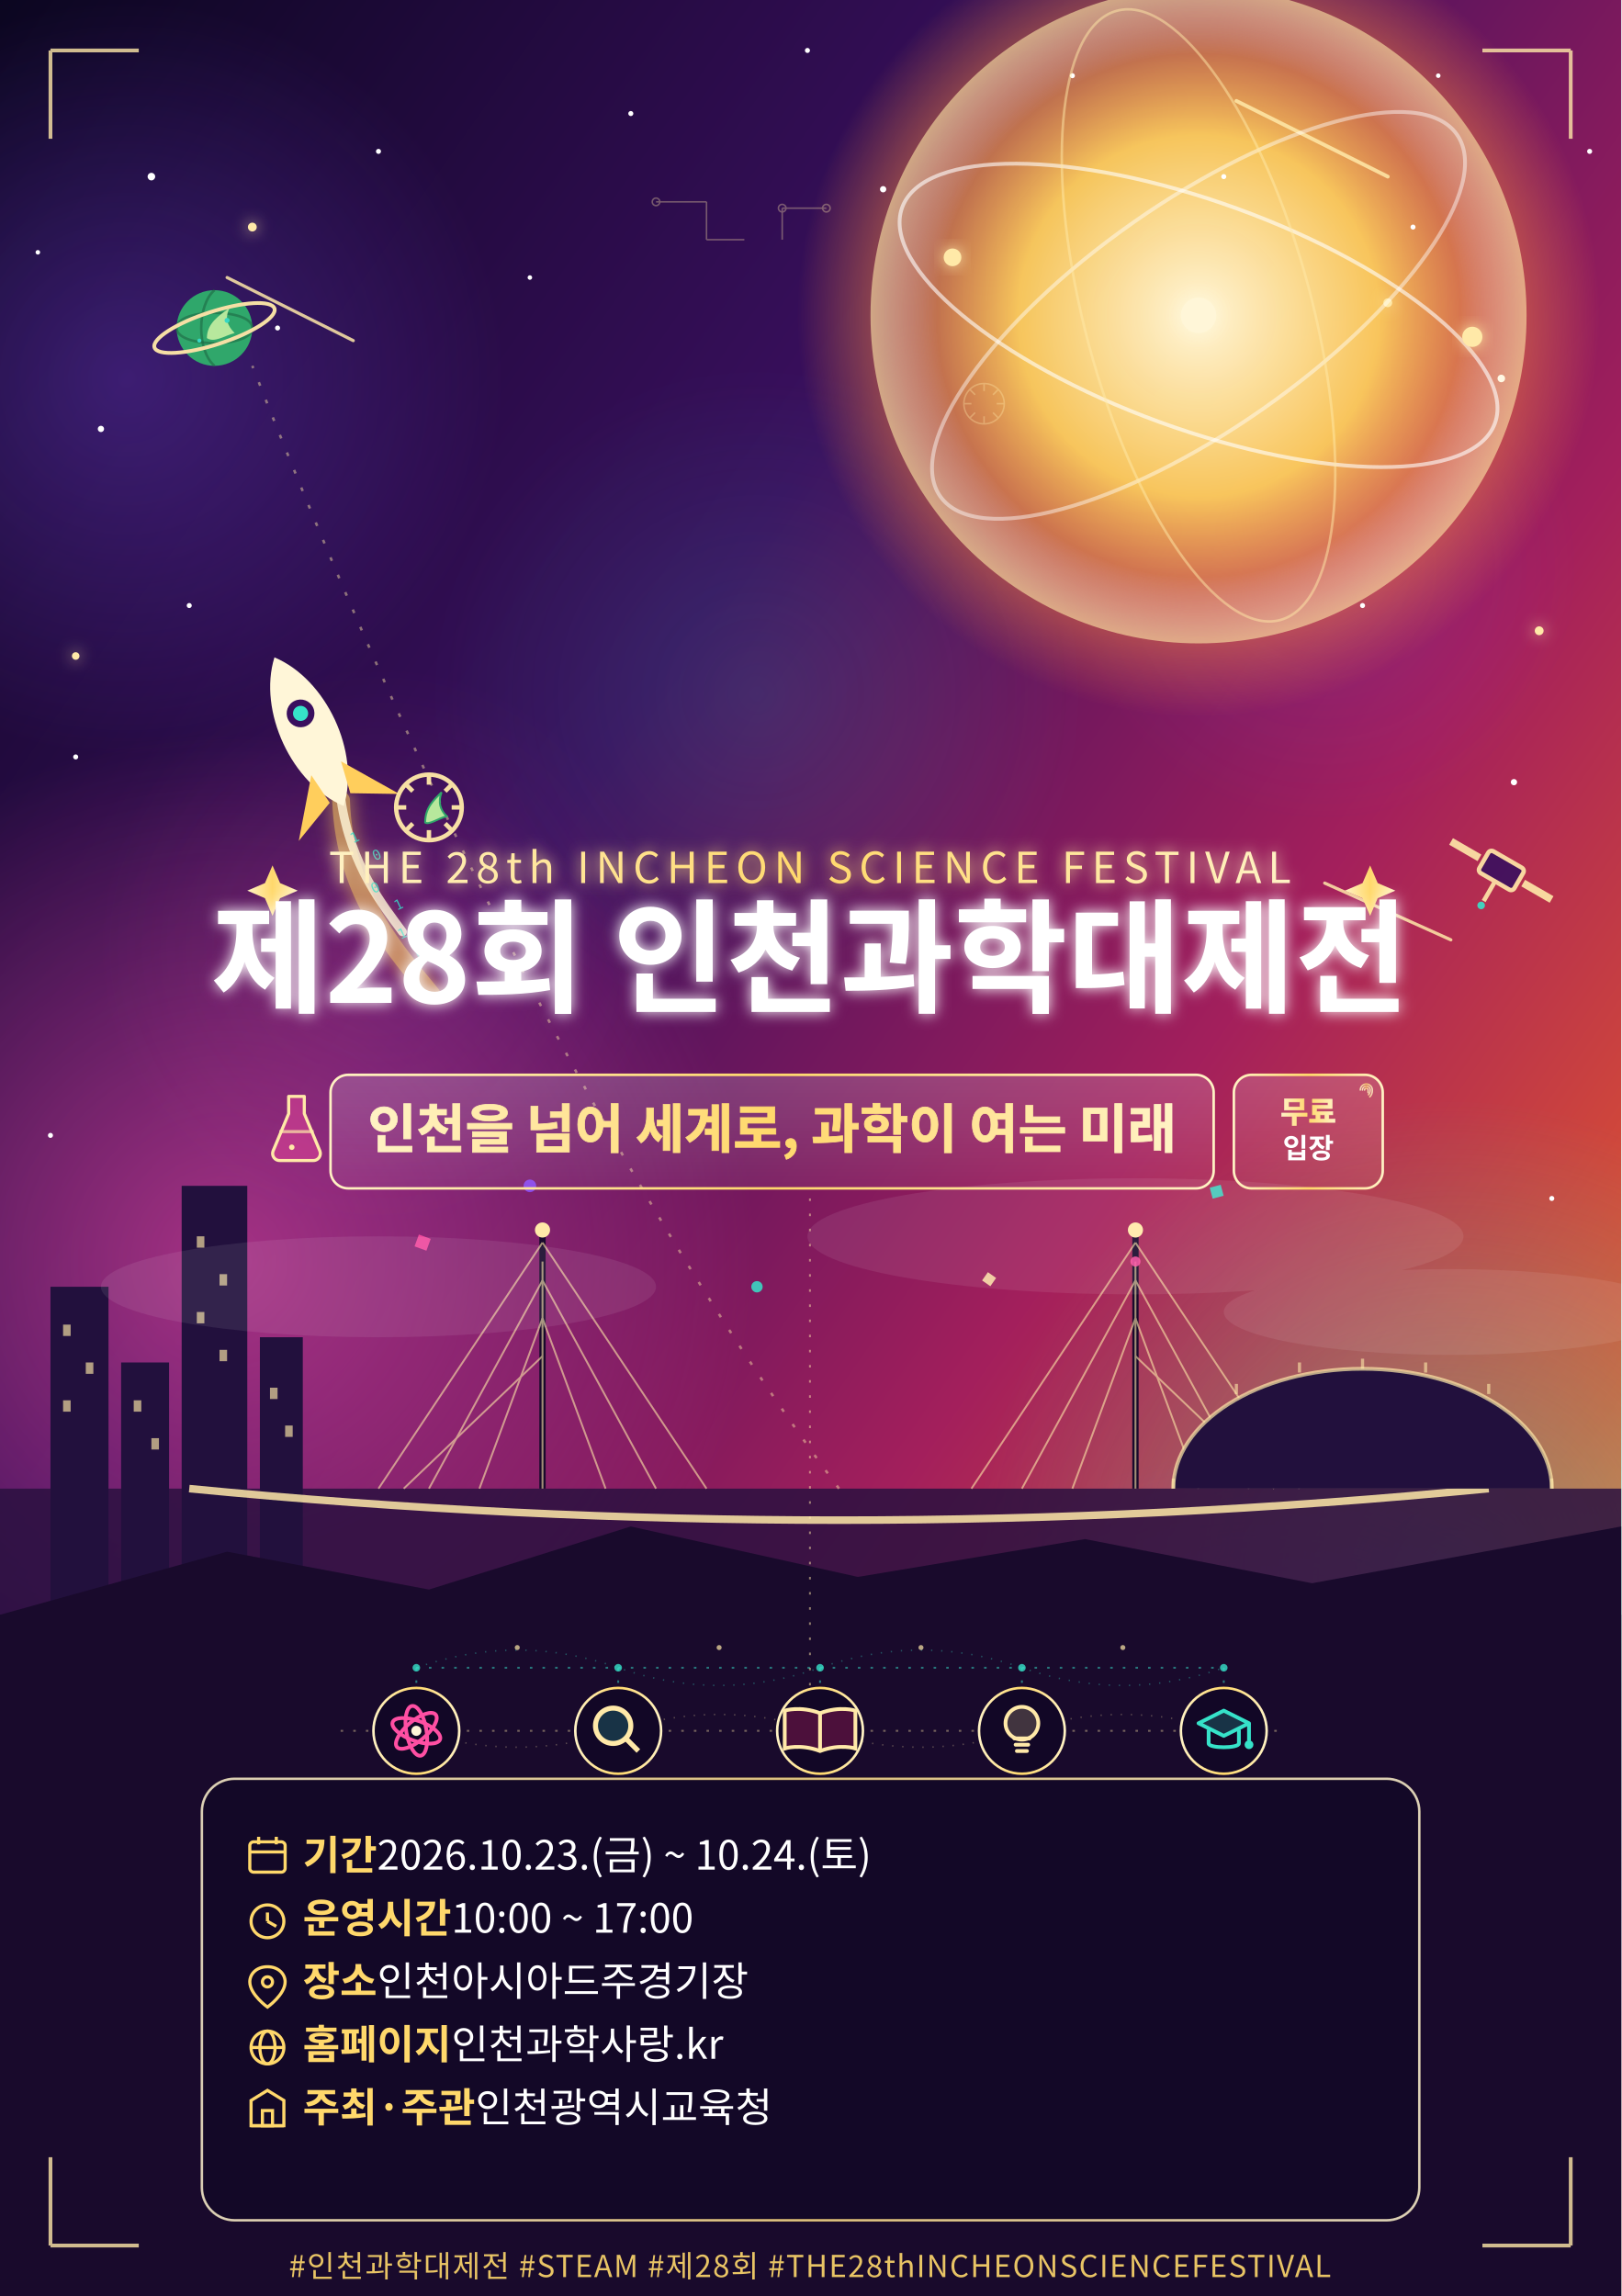
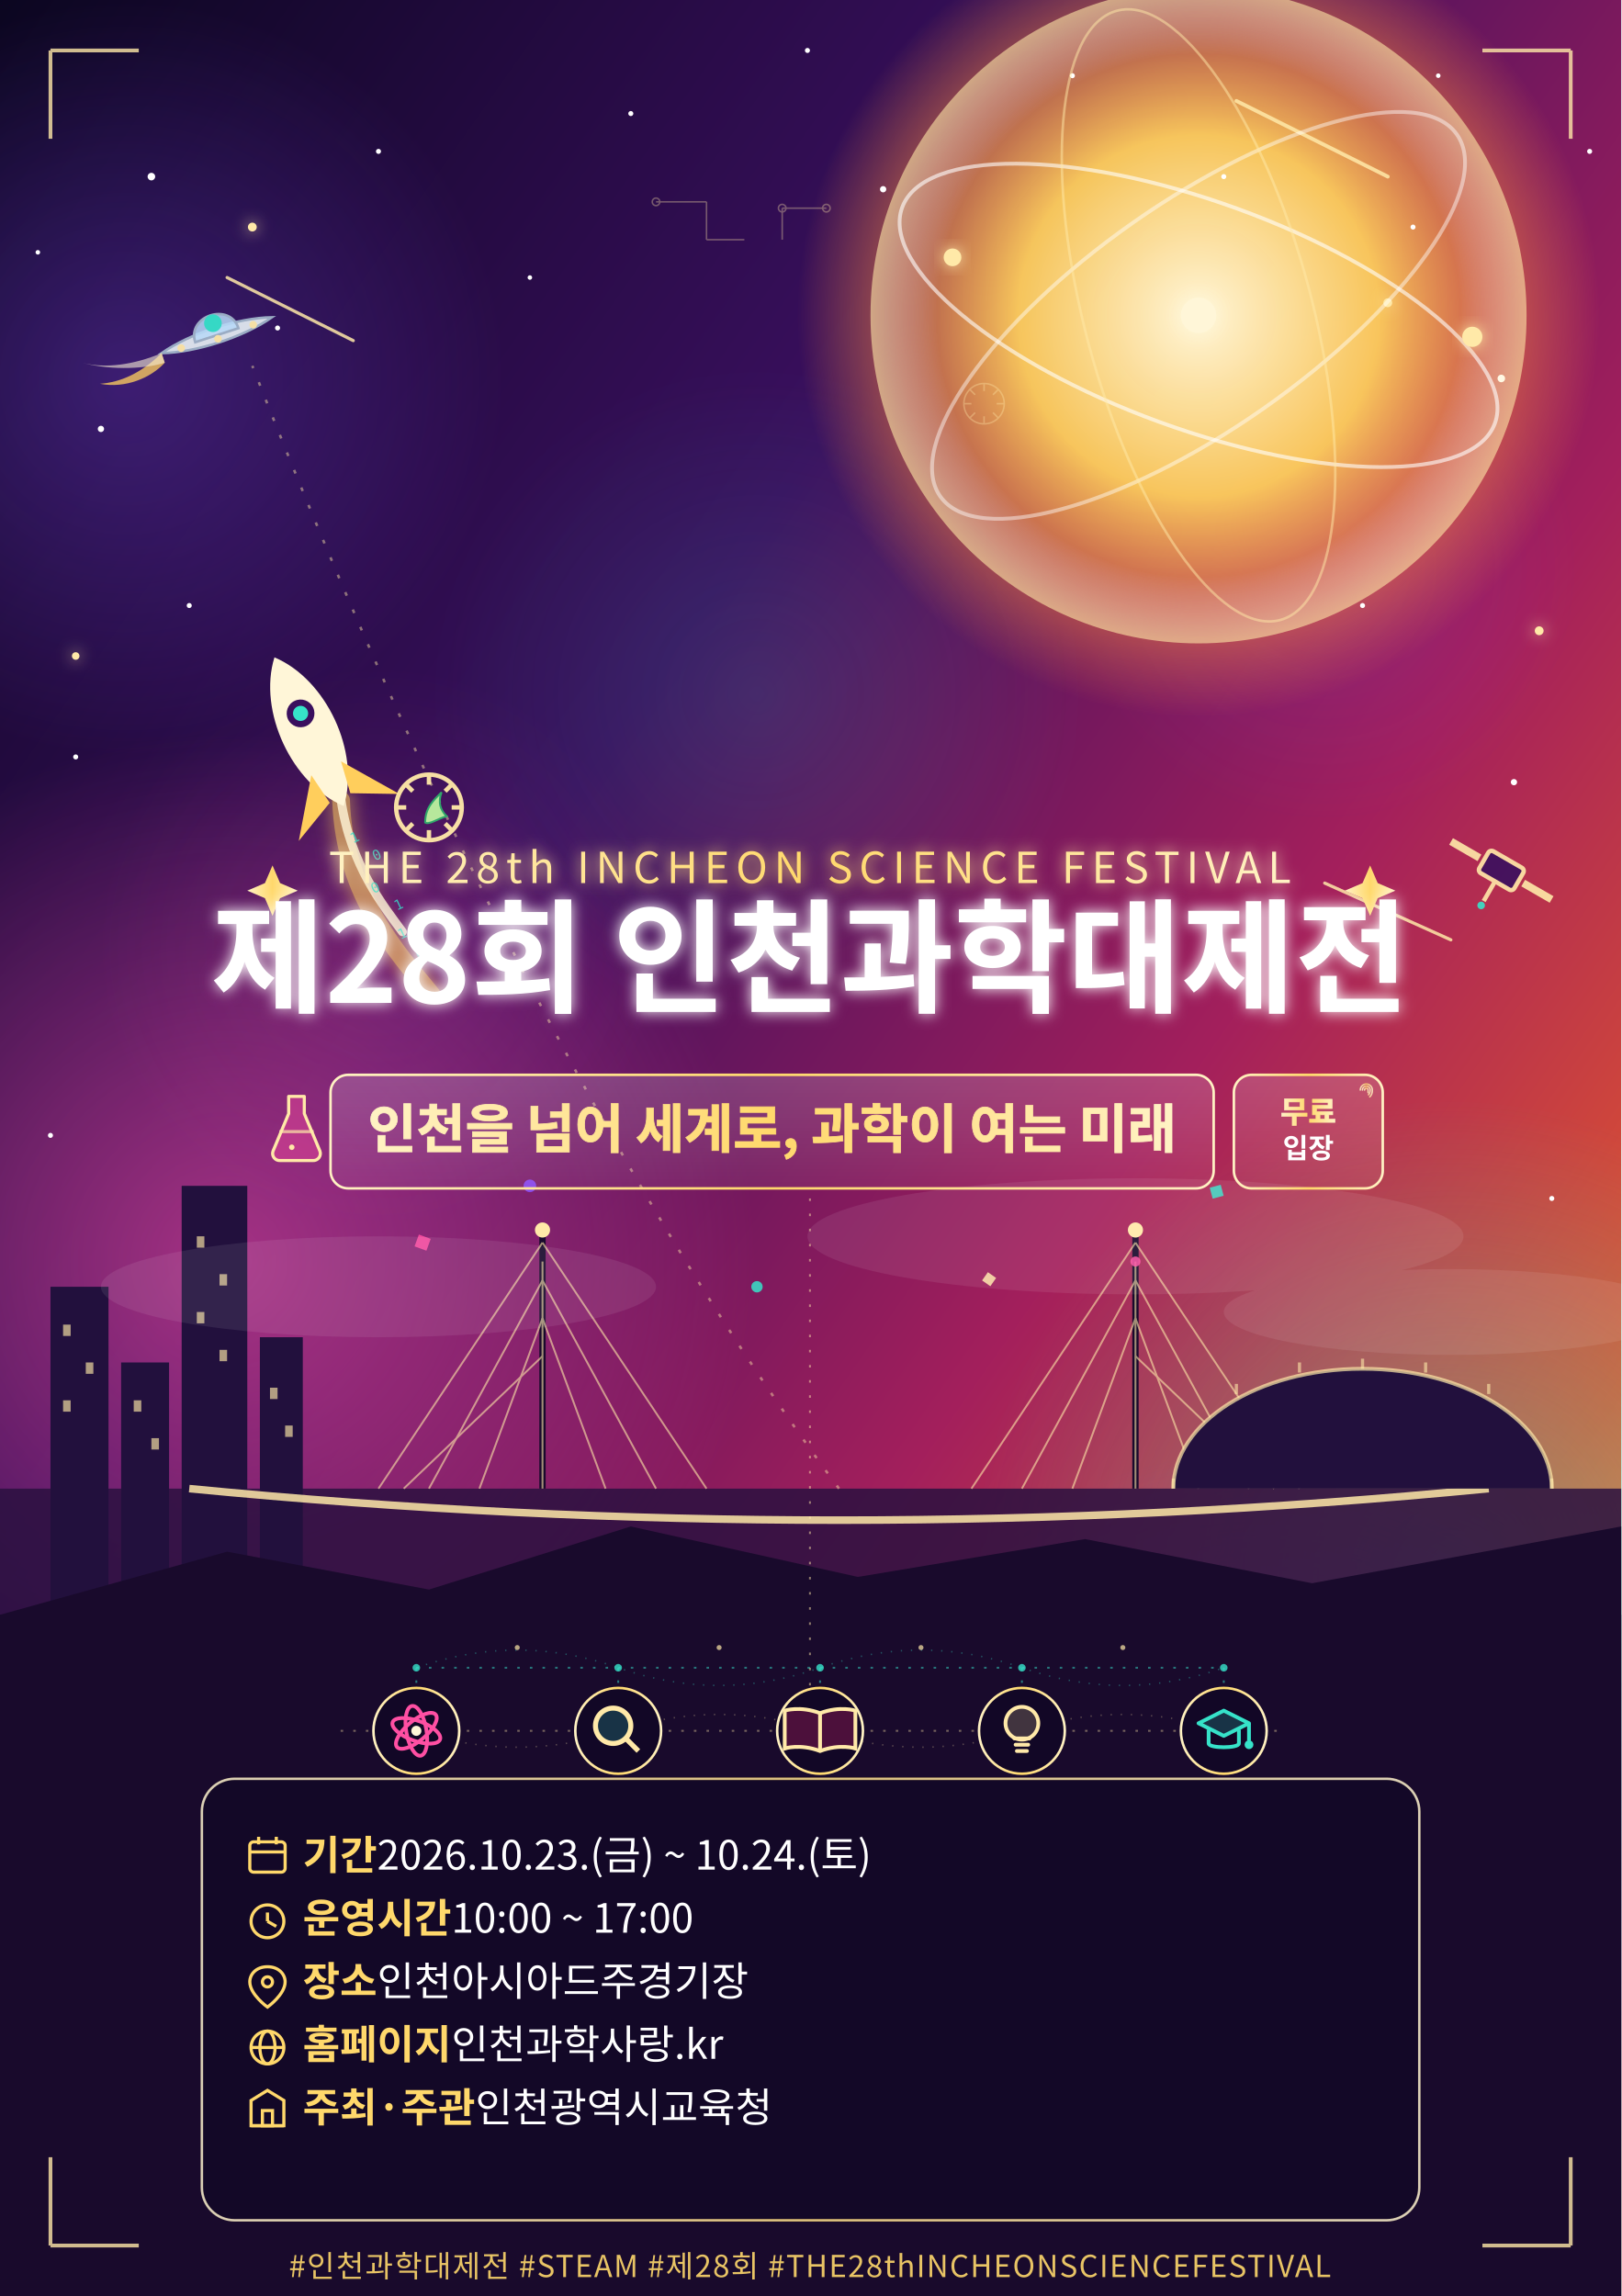
<svg xmlns="http://www.w3.org/2000/svg" width="257mm" height="364mm" viewBox="0 0 1285 1820" font-family="Noto Sans CJK KR, sans-serif">
  <defs>
    <linearGradient id="bg" x1="0%" y1="0%" x2="100%" y2="100%">
      <stop offset="0%" stop-color="#0b0620" />
      <stop offset="35%" stop-color="#3a0f5e" />
      <stop offset="60%" stop-color="#a31f5c" />
      <stop offset="80%" stop-color="#e0552f" />
      <stop offset="100%" stop-color="#ffc24b" />
    </linearGradient>
    <radialGradient id="sun" cx="50%" cy="50%" r="50%">
      <stop offset="0%" stop-color="#fff6d8" />
      <stop offset="45%" stop-color="#ffce5c" stop-opacity="0.95" />
      <stop offset="75%" stop-color="#ff8a3d" stop-opacity="0.55" />
      <stop offset="100%" stop-color="#ff8a3d" stop-opacity="0" />
    </radialGradient>
    <radialGradient id="nebulaPink" cx="50%" cy="50%" r="50%">
      <stop offset="0%" stop-color="#ff4fa3" stop-opacity="0.55" />
      <stop offset="100%" stop-color="#ff4fa3" stop-opacity="0" />
    </radialGradient>
    <radialGradient id="nebulaTeal" cx="50%" cy="50%" r="50%">
      <stop offset="0%" stop-color="#36e2c9" stop-opacity="0.4" />
      <stop offset="100%" stop-color="#36e2c9" stop-opacity="0" />
    </radialGradient>
    <radialGradient id="nebulaPurple" cx="50%" cy="50%" r="50%">
      <stop offset="0%" stop-color="#8a4dff" stop-opacity="0.5" />
      <stop offset="100%" stop-color="#8a4dff" stop-opacity="0" />
    </radialGradient>
    <linearGradient id="panel" x1="0%" y1="0%" x2="0%" y2="100%">
      <stop offset="0%" stop-color="#ffffff" stop-opacity="0.18" />
      <stop offset="100%" stop-color="#ffffff" stop-opacity="0.05" />
    </linearGradient>
    <linearGradient id="goldText" x1="0%" y1="0%" x2="100%" y2="0%">
      <stop offset="0%" stop-color="#fff2c4" />
      <stop offset="50%" stop-color="#ffd86b" />
      <stop offset="100%" stop-color="#fff2c4" />
    </linearGradient>
    <radialGradient id="ringGlow" cx="50%" cy="50%" r="50%">
      <stop offset="80%" stop-color="#ffffff" stop-opacity="0" />
      <stop offset="100%" stop-color="#ffe9a8" stop-opacity="0.6" />
    </radialGradient>
    <filter id="glow" x="-50%" y="-50%" width="200%" height="200%">
      <feGaussianBlur stdDeviation="6" result="b" />
      <feMerge>
        <feMergeNode in="b" />
        <feMergeNode in="SourceGraphic" />
      </feMerge>
    </filter>
  </defs>
  <rect x="0" y="0" width="1285" height="1820" fill="url(#bg)" />
  <circle cx="180" cy="1000" r="420" fill="url(#nebulaPink)" />
  <circle cx="1150" cy="1250" r="380" fill="url(#nebulaTeal)" />
  <circle cx="1000" cy="1500" r="350" fill="url(#nebulaPurple)" />
  <circle cx="100" cy="300" r="300" fill="url(#nebulaPurple)" opacity="0.6" />
  <circle cx="600" cy="550" r="260" fill="url(#nebulaTeal)" opacity="0.3" />
  <circle cx="300" cy="750" r="220" fill="url(#nebulaPink)" opacity="0.25" />
  <circle cx="1050" cy="450" r="200" fill="url(#nebulaPurple)" opacity="0.3" />
  <circle cx="950" cy="250" r="320" fill="url(#sun)" />
  <g fill="#ffffff">
    <circle cx="120" cy="140" r="3" />
    <circle cx="220" cy="260" r="2" />
    <circle cx="80" cy="340" r="2.5" />
    <circle cx="300" cy="120" r="2" />
    <circle cx="1120" cy="180" r="2" />
    <circle cx="1190" cy="300" r="3" />
    <circle cx="60" cy="600" r="2" />
    <circle cx="1200" cy="620" r="2.5" />
    <circle cx="40" cy="900" r="2" />
    <circle cx="1230" cy="950" r="2" />
    <circle cx="500" cy="90" r="2" />
    <circle cx="700" cy="150" r="2.5" />
    <circle cx="850" cy="60" r="2" />
    <circle cx="150" cy="480" r="2" />
    <circle cx="1080" cy="480" r="2" />
    <circle cx="970" cy="140" r="2" />
    <circle cx="420" cy="220" r="1.8" />
    <circle cx="1260" cy="120" r="2" />
    <circle cx="30" cy="200" r="1.8" />
    <circle cx="640" cy="40" r="2" />
    <circle cx="1140" cy="60" r="1.8" />
  </g>
  <g fill="#ffe9a8" filter="url(#glow)">
    <circle cx="200" cy="180" r="3.5" />
    <circle cx="1100" cy="240" r="3.5" />
    <circle cx="60" cy="520" r="3" />
    <circle cx="1220" cy="500" r="3.5" />
  </g>
  <g stroke="#ffe9a8" stroke-width="1.2" opacity="0.35" fill="none">
    <path d="M520 160 h40 M560 160 v30 M560 190 h30 M620 190 v-25 M620 165 h35" />
    <circle cx="520" cy="160" r="3" />
    <circle cx="620" cy="165" r="3" />
    <circle cx="655" cy="165" r="3" />
    <circle cx="780" cy="320" r="16" />
    <path d="M780 304 v6 M780 330 v6 M764 320 h6 M790 320 h6 M768.7 308.7 l4.2 4.2 M787.1 327.1 l4.2 4.2 M768.7 331.3 l4.2 -4.2 M787.1 312.9 l4.2 -4.2" />
  </g>
  <g stroke="#ffe9a8" stroke-linecap="round" opacity="0.85">
    <line x1="980" y1="80" x2="1100" y2="140" stroke-width="3" />
    <line x1="180" y1="220" x2="280" y2="270" stroke-width="2.5" />
    <line x1="1050" y1="700" x2="1150" y2="745" stroke-width="2.5" />
  </g>
  <path d="M0 1180 L1285 1180 L1285 1820 L0 1820 Z" fill="#2a1140" opacity="0.85" />
  <path d="M0 1280 L1285 1280 L1285 1820 L0 1820 Z" fill="#190a2c" />
  <g fill="#22103d">
    <rect x="40" y="1020" width="46" height="260" />
    <rect x="96" y="1080" width="38" height="200" />
    <rect x="144" y="940" width="52" height="340" />
    <rect x="206" y="1060" width="34" height="220" />
  </g>
  <g fill="#ffe9a8" opacity="0.65">
    <rect x="50" y="1050" width="6" height="9" />
    <rect x="68" y="1080" width="6" height="9" />
    <rect x="50" y="1110" width="6" height="9" />
    <rect x="106" y="1110" width="6" height="9" />
    <rect x="120" y="1140" width="6" height="9" />
    <rect x="156" y="980" width="6" height="9" />
    <rect x="174" y="1010" width="6" height="9" />
    <rect x="156" y="1040" width="6" height="9" />
    <rect x="174" y="1070" width="6" height="9" />
    <rect x="214" y="1100" width="6" height="9" />
    <rect x="226" y="1130" width="6" height="9" />
  </g>
  <g stroke="#190a2c" stroke-width="5">
    <line x1="430" y1="1180" x2="430" y2="980" />
    <line x1="900" y1="1180" x2="900" y2="980" />
  </g>
  <circle cx="430" cy="975" r="6" fill="#ffe9a8" />
  <circle cx="900" cy="975" r="6" fill="#ffe9a8" />
  <g stroke="#ffe9a8" stroke-width="1.5" opacity="0.6">
    <line x1="430" y1="985" x2="300" y2="1180" />
    <line x1="430" y1="1015" x2="340" y2="1180" />
    <line x1="430" y1="1045" x2="380" y2="1180" />
    <line x1="430" y1="985" x2="560" y2="1180" />
    <line x1="430" y1="1015" x2="520" y2="1180" />
    <line x1="430" y1="1045" x2="480" y2="1180" />
    <line x1="900" y1="985" x2="770" y2="1180" />
    <line x1="900" y1="1015" x2="810" y2="1180" />
    <line x1="900" y1="1045" x2="850" y2="1180" />
    <line x1="900" y1="985" x2="1030" y2="1180" />
    <line x1="900" y1="1015" x2="990" y2="1180" />
    <line x1="900" y1="1045" x2="950" y2="1180" />
    <line x1="430" y1="1000" x2="430" y2="1180" />
    <line x1="900" y1="1000" x2="900" y2="1180" />
    <line x1="430" y1="1075" x2="320" y2="1180" />
    <line x1="900" y1="1075" x2="1010" y2="1180" />
  </g>
  <path d="M150 1180 Q665 1230 1180 1180" stroke="#ffe9a8" stroke-width="6" fill="none" opacity="0.85" />
  <g transform="translate(1080,1180)">
    <path d="M-150 0 A150 95 0 0 1 150 0 Z" fill="#22103d" />
    <path d="M-150 0 A150 95 0 0 1 150 0" fill="none" stroke="#ffe9a8" stroke-width="3" opacity="0.7" />
    <path d="M-150 0 L-150 -8 M-100 -75 L-100 -83 M-50 -92 L-50 -100 M0 -95 L0 -103 M50 -92 L50 -100 M100 -75 L100 -83 M150 0 L150 -8" stroke="#ffe9a8" stroke-width="2.5" opacity="0.6" />
  </g>
  <path d="M0 1280 L180 1230 L340 1260 L500 1210 L680 1250 L860 1220 L1040 1255 L1285 1210 L1285 1820 L0 1820 Z" fill="#190a2c" />
  <g transform="translate(950,250)">
    <circle r="260" fill="url(#ringGlow)" />
    <ellipse rx="250" ry="90" fill="none" stroke="#ffffff" stroke-width="3" opacity="0.6" transform="rotate(20)" />
    <ellipse rx="250" ry="90" fill="none" stroke="#ffffff" stroke-width="3" opacity="0.45" transform="rotate(-35)" />
    <ellipse rx="250" ry="90" fill="none" stroke="#ffe9a8" stroke-width="2" opacity="0.5" transform="rotate(75)" />
    <circle r="14" fill="#fff6d8" filter="url(#glow)" />
    <circle cx="217" cy="17" r="8" fill="#ffe9a8" filter="url(#glow)" />
    <circle cx="-195" cy="-46" r="7" fill="#ffe9a8" filter="url(#glow)" />
  </g>
  <path d="M665 1180 Q 420 850 200 290" stroke="#ffe9a8" stroke-width="2" stroke-dasharray="3 12" fill="none" opacity="0.45" />
  <g transform="translate(245,580) rotate(-25)">
    <path d="M0 60 C-30 130 -10 190 0 230" stroke="#ffce5c" stroke-width="14" fill="none" opacity="0.6" stroke-linecap="round" filter="url(#glow)" />
    <path d="M0 60 C-15 110 -5 150 0 175" stroke="#fff6d8" stroke-width="7" fill="none" opacity="0.8" stroke-linecap="round" />
    <g fill="#36e2c9" font-size="11" font-family="monospace" opacity="0.8">
      <text x="-6" y="95">1</text>
      <text x="4" y="115">0</text>
      <text x="-8" y="138">0</text>
      <text x="3" y="158">1</text>
      <text x="-4" y="180">1</text>
      <text x="2" y="200">0</text>
    </g>
    <path d="M0 -65 C30 -32 30 32 0 65 C-30 32 -30 -32 0 -65 Z" fill="#fff6d8" />
    <path d="M-13 32 L-44 75 L-9 58 Z" fill="#ffce5c" />
    <path d="M13 32 L44 75 L9 58 Z" fill="#ffce5c" />
    <circle cx="0" cy="-16" r="11" fill="#3a0f5e" />
    <circle cx="0" cy="-16" r="6" fill="#36e2c9" />
  </g>
  <g transform="translate(1190,690) rotate(30)" stroke="#ffe9a8" stroke-width="3.5" fill="none" opacity="0.9">
    <rect x="-16" y="-10" width="32" height="20" rx="3" fill="#3a0f5e" />
    <rect x="-46" y="-3" width="26" height="6" fill="#ffe9a8" stroke="none" />
    <rect x="20" y="-3" width="26" height="6" fill="#ffe9a8" stroke="none" />
    <line x1="0" y1="10" x2="0" y2="28" />
    <circle cx="0" cy="32" r="3" fill="#36e2c9" stroke="none" />
  </g>
-   <g transform="translate(170,260)" opacity="0.95">
-     <circle r="30" fill="#2fae6b" />
-     <path d="M-30 0 C-30 -16 30 -16 30 0 C30 16 -30 16 -30 0 Z" fill="none" stroke="#1d6b41" stroke-width="2" opacity="0.6" />
-     <path d="M0 -30 C-14 -18 -14 18 0 30" fill="none" stroke="#1d6b41" stroke-width="2" opacity="0.6" />
-     <path d="M-6 8 C-6 -4 4 -10 12 -16 C8 -8 10 -2 16 4 C8 6 0 12 -6 8 Z" fill="#bdf2a0" />
-     <circle cx="10" cy="-6" r="2" fill="#36e2c9" />
-     <circle cx="-12" cy="10" r="1.6" fill="#36e2c9" />
-     <ellipse rx="50" ry="13" fill="none" stroke="#ffe9a8" stroke-width="3" transform="rotate(-18)" />
+   <g transform="translate(170,260) rotate(-18)" opacity="0.95">
+     <path d="M-46 6 C-20 -2 20 -2 46 6 C20 14 -20 14 -46 6 Z" fill="#dfe7ee" stroke="#9fb3c8" stroke-width="2" />
+     <path d="M-18 6 C-18 -16 18 -16 18 6 Z" fill="#bfe3ff" fill-opacity="0.85" stroke="#9fb3c8" stroke-width="2" />
+     <circle cx="0" cy="-4" r="7" fill="#36e2c9" />
+     <circle cx="-30" cy="7" r="3" fill="#ffe9a8" />
+     <circle cx="0" cy="9" r="3" fill="#ffe9a8" />
+     <circle cx="30" cy="7" r="3" fill="#ffe9a8" />
+     <path d="M-46 6 C-66 16 -84 18 -100 14 C-82 24 -60 22 -46 14 Z" fill="#ffce5c" opacity="0.8" />
+     <path d="M-46 6 C-70 8 -92 4 -108 -6 C-86 8 -60 14 -46 14 Z" fill="#fff6d8" opacity="0.6" />
  </g>
  <g transform="translate(340,640)" opacity="0.95">
    <g fill="none" stroke="#ffe9a8" stroke-width="3.5">
      <circle r="26" />
      <path d="M0 -26 v8 M0 18 v8 M-26 0 h8 M18 0 h8 M-18.4 -18.4 l5.6 5.6 M12.8 12.8 l5.6 5.6 M-18.4 18.4 l5.6 -5.6 M12.8 -12.8 l5.6 -5.6" />
    </g>
    <path d="M-3 12 C-3 0 4 -6 10 -12 C7 -4 9 2 14 7 C7 9 0 14 -3 12 Z" fill="#bdf2a0" stroke="#2fae6b" stroke-width="1.5" />
  </g>
  <g transform="translate(235,897) scale(0.62)" stroke="#ffe9a8" stroke-width="4" stroke-linejoin="round">
    <path d="M-10 -45 h20 v22 l20 48 a9 9 0 0 1 -9 12 h-42 a9 9 0 0 1 -9 -12 l20 -48 Z" fill="#ff4fa3" fill-opacity="0.4" />
    <path d="M-22 0 h44" opacity="0.7" />
    <circle cx="-6" cy="20" r="3.5" fill="#ffe9a8" stroke="none" />
  </g>
  <line x1="642" y1="950" x2="642" y2="1372" stroke="#ffe9a8" stroke-width="1.5" stroke-dasharray="2 10" opacity="0.5" />
  <g transform="translate(0,1372)">
    <path d="M330 -50 L490 -50 L650 -50 L810 -50 L970 -50 M330 -50 L330 0 M490 -50 L490 0 M650 -50 L650 0 M810 -50 L810 0 M970 -50 L970 0" stroke="#36e2c9" stroke-width="1.5" stroke-dasharray="2 8" opacity="0.5" fill="none" />
    <path d="M330 -50 Q410 -78 490 -50 Q570 -22 650 -50 Q730 -78 810 -50 Q890 -22 970 -50" stroke="#36e2c9" stroke-width="1.2" stroke-dasharray="1 7" opacity="0.35" fill="none" />
    <path d="M330 0 Q410 26 490 0 Q570 -26 650 0 Q730 26 810 0 Q890 -26 970 0" stroke="#ffe9a8" stroke-width="1.2" stroke-dasharray="1 7" opacity="0.3" fill="none" />
    <circle cx="410" cy="-66" r="2" fill="#ffe9a8" opacity="0.7" />
    <circle cx="570" cy="-66" r="2" fill="#ffe9a8" opacity="0.7" />
    <circle cx="730" cy="-66" r="2" fill="#ffe9a8" opacity="0.7" />
    <circle cx="890" cy="-66" r="2" fill="#ffe9a8" opacity="0.7" />
    <circle cx="330" cy="-50" r="3" fill="#36e2c9" opacity="0.8" />
    <circle cx="490" cy="-50" r="3" fill="#36e2c9" opacity="0.8" />
    <circle cx="650" cy="-50" r="3" fill="#36e2c9" opacity="0.8" />
    <circle cx="810" cy="-50" r="3" fill="#36e2c9" opacity="0.8" />
    <circle cx="970" cy="-50" r="3" fill="#36e2c9" opacity="0.8" />
    <line x1="270" y1="0" x2="1015" y2="0" stroke="#ffe9a8" stroke-width="1.5" stroke-dasharray="2 8" opacity="0.4" />
    <g transform="translate(330,0)">
      <circle r="34" fill="#120726" stroke="url(#goldText)" stroke-width="2" />
      <g stroke="#ff4fa3" stroke-width="3" fill="none">
        <ellipse rx="20" ry="8" transform="rotate(20)" />
        <ellipse rx="20" ry="8" transform="rotate(-40)" />
        <ellipse rx="20" ry="8" transform="rotate(80)" />
        <circle r="4" fill="#fff6d8" stroke="none" />
      </g>
    </g>
    <g transform="translate(490,0)">
      <circle r="34" fill="#120726" stroke="url(#goldText)" stroke-width="2" />
      <g stroke="#ffe9a8" stroke-width="4" fill="none">
        <circle r="14" fill="#36e2c9" fill-opacity="0.2" cx="-4" cy="-4" />
        <line x1="6" y1="6" x2="16" y2="16" />
      </g>
    </g>
    <g transform="translate(650,0)">
      <circle r="34" fill="#120726" stroke="url(#goldText)" stroke-width="2" />
      <g stroke="#ffe9a8" stroke-width="3" fill="none">
        <path d="M0 -14 C-16 -20 -28 -16 -28 -16 V14 C-28 14 -16 10 0 16 C16 10 28 14 28 14 V-16 C28 -16 16 -20 0 -14 Z" fill="#a31f5c" fill-opacity="0.4" />
        <line x1="0" y1="-14" x2="0" y2="16" />
      </g>
    </g>
    <g transform="translate(810,0)">
      <circle r="34" fill="#120726" stroke="url(#goldText)" stroke-width="2" />
      <circle cx="0" cy="-6" r="13" fill="#ffe9a8" fill-opacity="0.2" stroke="#ffe9a8" stroke-width="3" />
      <path d="M-6 6 h12 M-5 11 h10 M-4 16 h8" stroke="#ffe9a8" stroke-width="3" stroke-linecap="round" />
    </g>
    <g transform="translate(970,0)">
      <circle r="34" fill="#120726" stroke="url(#goldText)" stroke-width="2" />
      <g stroke="#36e2c9" stroke-width="3" fill="none" stroke-linejoin="round">
        <path d="M0 -16 L20 -6 L0 4 L-20 -6 Z" fill="#36e2c9" fill-opacity="0.2" />
        <path d="M-12 -1 V10 C-12 14 12 14 12 10 V-1" />
        <line x1="20" y1="-6" x2="20" y2="8" />
        <circle cx="20" cy="11" r="2" fill="#36e2c9" />
      </g>
    </g>
  </g>
  <g opacity="0.85">
    <rect x="330" y="980" width="10" height="10" fill="#ff4fa3" transform="rotate(20 335 985)" />
    <rect x="960" y="940" width="9" height="9" fill="#36e2c9" transform="rotate(-15 965 945)" />
    <rect x="780" y="1010" width="8" height="8" fill="#ffe9a8" transform="rotate(35 784 1014)" />
    <circle cx="420" cy="940" r="5" fill="#8a4dff" />
    <circle cx="900" cy="1000" r="4" fill="#ff4fa3" />
    <circle cx="600" cy="1020" r="4.5" fill="#36e2c9" />
  </g>
  <g fill="#ffffff" opacity="0.08">
    <ellipse cx="300" cy="1020" rx="220" ry="40" />
    <ellipse cx="900" cy="980" rx="260" ry="46" />
    <ellipse cx="1150" cy="1040" rx="180" ry="34" />
  </g>
  <g stroke="#ffe9a8" stroke-width="3" opacity="0.8" fill="none">
    <path d="M40 40 h70 M40 40 v70" />
    <path d="M1245 40 h-70 M1245 40 v70" />
    <path d="M40 1780 h70 M40 1780 v-70" />
    <path d="M1245 1780 h-70 M1245 1780 v-70" />
  </g>
  <g fill="url(#goldText)">
    <path d="M210 700 l6 -14 l6 14 l14 6 l-14 6 l-6 14 l-6 -14 l-14 -6 Z" />
    <path d="M1080 700 l6 -14 l6 14 l14 6 l-14 6 l-6 14 l-6 -14 l-14 -6 Z" />
  </g>
  <text x="642" y="700" text-anchor="middle" fill="url(#goldText)" font-size="34" letter-spacing="5" filter="url(#glow)">THE 28th INCHEON SCIENCE FESTIVAL</text>
  <text x="642" y="795" text-anchor="middle" fill="#ffffff" font-size="98" font-weight="700" filter="url(#glow)">제28회 인천과학대제전</text>
  <rect x="262" y="852" width="700" height="90" rx="14" fill="url(#panel)" stroke="url(#goldText)" stroke-width="2" />
  <text x="612" y="910" text-anchor="middle" fill="url(#goldText)" font-size="42" font-weight="700" stroke="url(#goldText)" stroke-width="0.6">인천을 넘어 세계로, 과학이 여는 미래</text>
  <rect x="978" y="852" width="118" height="90" rx="14" fill="url(#panel)" stroke="url(#goldText)" stroke-width="2" />
  <text x="1037" y="890" text-anchor="middle" fill="url(#goldText)" font-size="24" font-weight="700" stroke="url(#goldText)" stroke-width="0.5">무료</text>
  <text x="1037" y="918" text-anchor="middle" fill="#ffffff" font-size="22" font-weight="700">입장</text>
  <g transform="translate(1083,862) scale(0.34)" stroke="url(#goldText)" stroke-width="3.5" fill="none" opacity="0.85" stroke-linecap="round">
    <path d="M-14 6 a14 14 0 0 1 28 0 a14 18 0 0 1 -6 16" />
    <path d="M-9 6 a9 9 0 0 1 18 0 a9 13 0 0 1 -4 11" />
    <path d="M-4 6 a4 4 0 0 1 8 0 v6" />
  </g>
  <rect x="160" y="1410" width="965" height="350" rx="26" fill="#120726" opacity="0.8" stroke="url(#goldText)" stroke-width="2" />
  <rect x="160" y="1410" width="965" height="350" rx="26" fill="none" stroke="#ffffff" stroke-width="1" opacity="0.25" />
  <g stroke="#ffd86b" stroke-width="2.5" fill="none">
    <g transform="translate(212,1473)">
      <rect x="-14" y="-13" width="28" height="24" rx="3" />
      <line x1="-14" y1="-5" x2="14" y2="-5" />
      <line x1="-7" y1="-17" x2="-7" y2="-11" />
      <line x1="7" y1="-17" x2="7" y2="-11" />
    </g>
    <g transform="translate(212,1523)">
      <circle r="13" />
      <line x1="0" y1="-7" x2="0" y2="0" />
      <line x1="0" y1="0" x2="7" y2="4" />
    </g>
    <g transform="translate(212,1573)">
      <path d="M0 -14 C9 -14 14 -8 14 -2 C14 8 0 18 0 18 C0 18 -14 8 -14 -2 C-14 -8 -9 -14 0 -14 Z" />
      <circle cx="0" cy="-2" r="4" />
    </g>
    <g transform="translate(212,1623)">
      <circle r="13" />
      <ellipse rx="6" ry="13" />
      <line x1="-13" y1="0" x2="13" y2="0" />
    </g>
    <g transform="translate(212,1673)">
      <path d="M-13 12 V-8 L0 -16 L13 -8 V12 Z" />
      <line x1="-13" y1="12" x2="13" y2="12" />
      <rect x="-4" y="0" width="8" height="12" />
    </g>
  </g>
  <g fill="#ffffff" font-size="32">
    <text x="240" y="1482">
      <tspan fill="#ffd86b" font-weight="700">기간 </tspan>2026.10.23.(금) ~ 10.24.(토)</text>
    <text x="240" y="1532">
      <tspan fill="#ffd86b" font-weight="700">운영시간 </tspan>10:00 ~ 17:00</text>
    <text x="240" y="1582">
      <tspan fill="#ffd86b" font-weight="700">장소 </tspan>인천아시아드주경기장</text>
    <text x="240" y="1632">
      <tspan fill="#ffd86b" font-weight="700">홈페이지 </tspan>인천과학사랑.kr</text>
    <text x="240" y="1682">
      <tspan fill="#ffd86b" font-weight="700">주최·주관 </tspan>인천광역시교육청</text>
  </g>
  <text x="642" y="1805" text-anchor="middle" fill="#ffd86b" font-size="24" opacity="0.9" letter-spacing="1">#인천과학대제전 #STEAM #제28회 #THE28thINCHEONSCIENCEFESTIVAL</text>
</svg>
